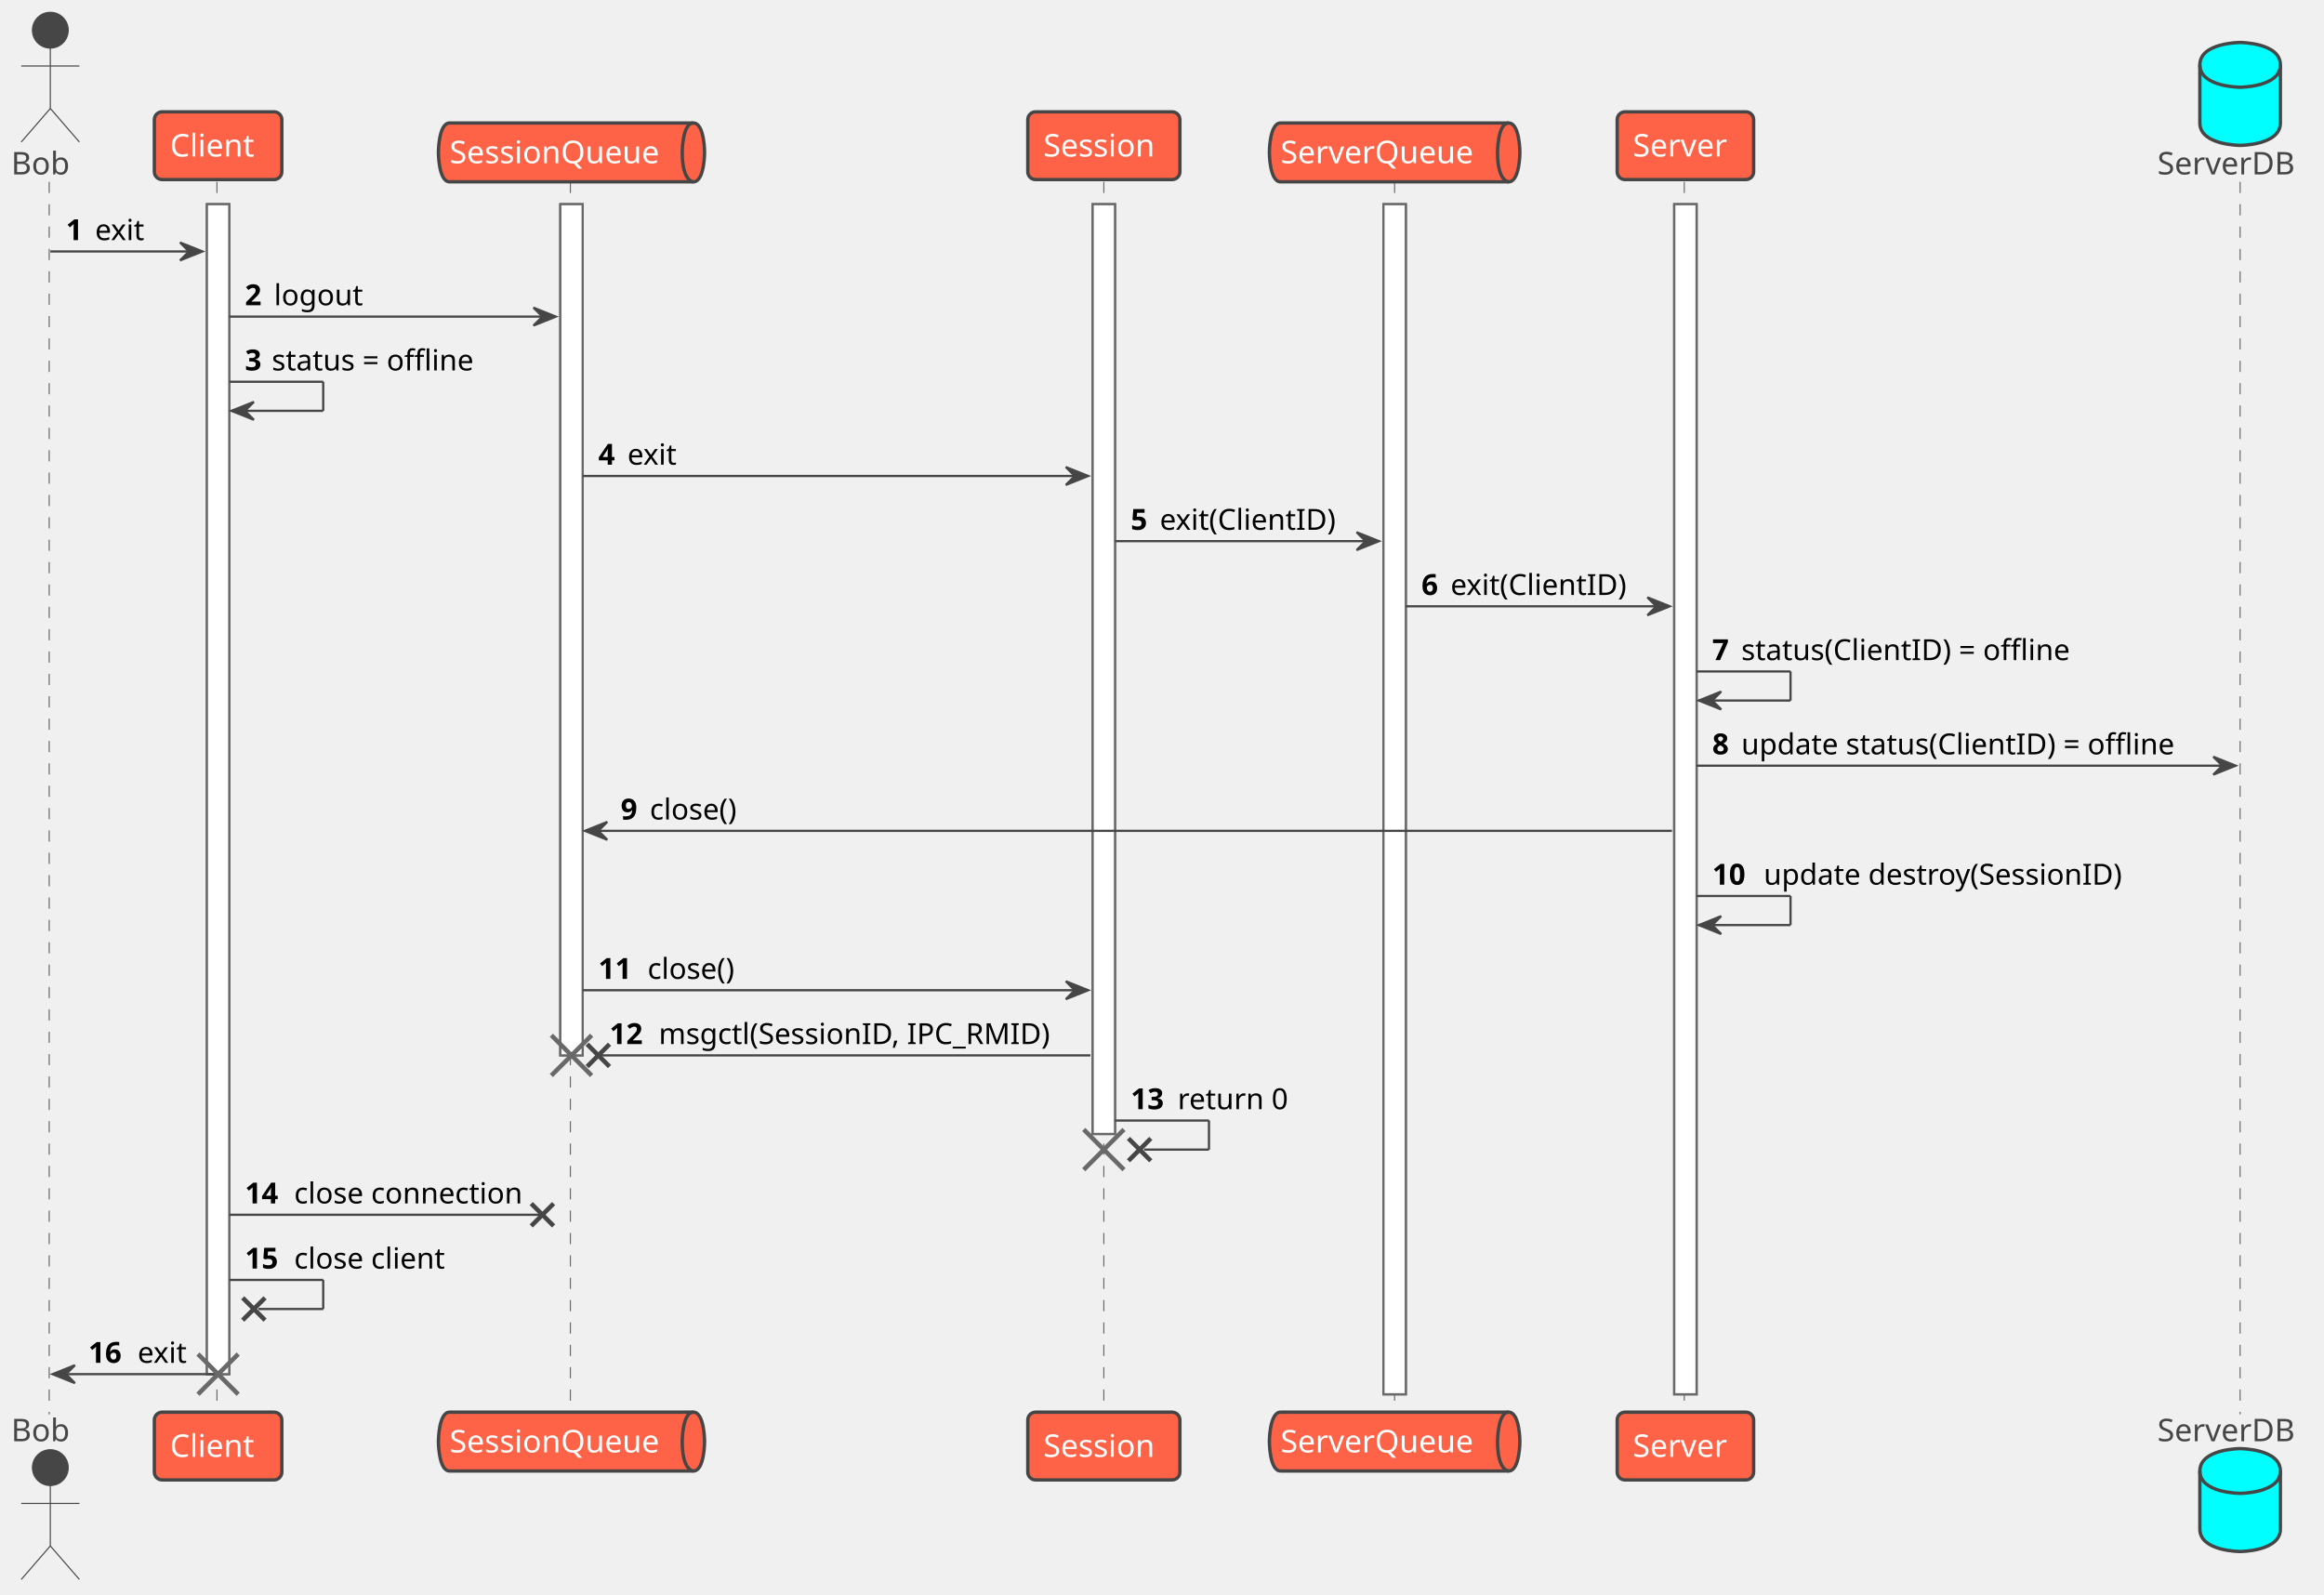
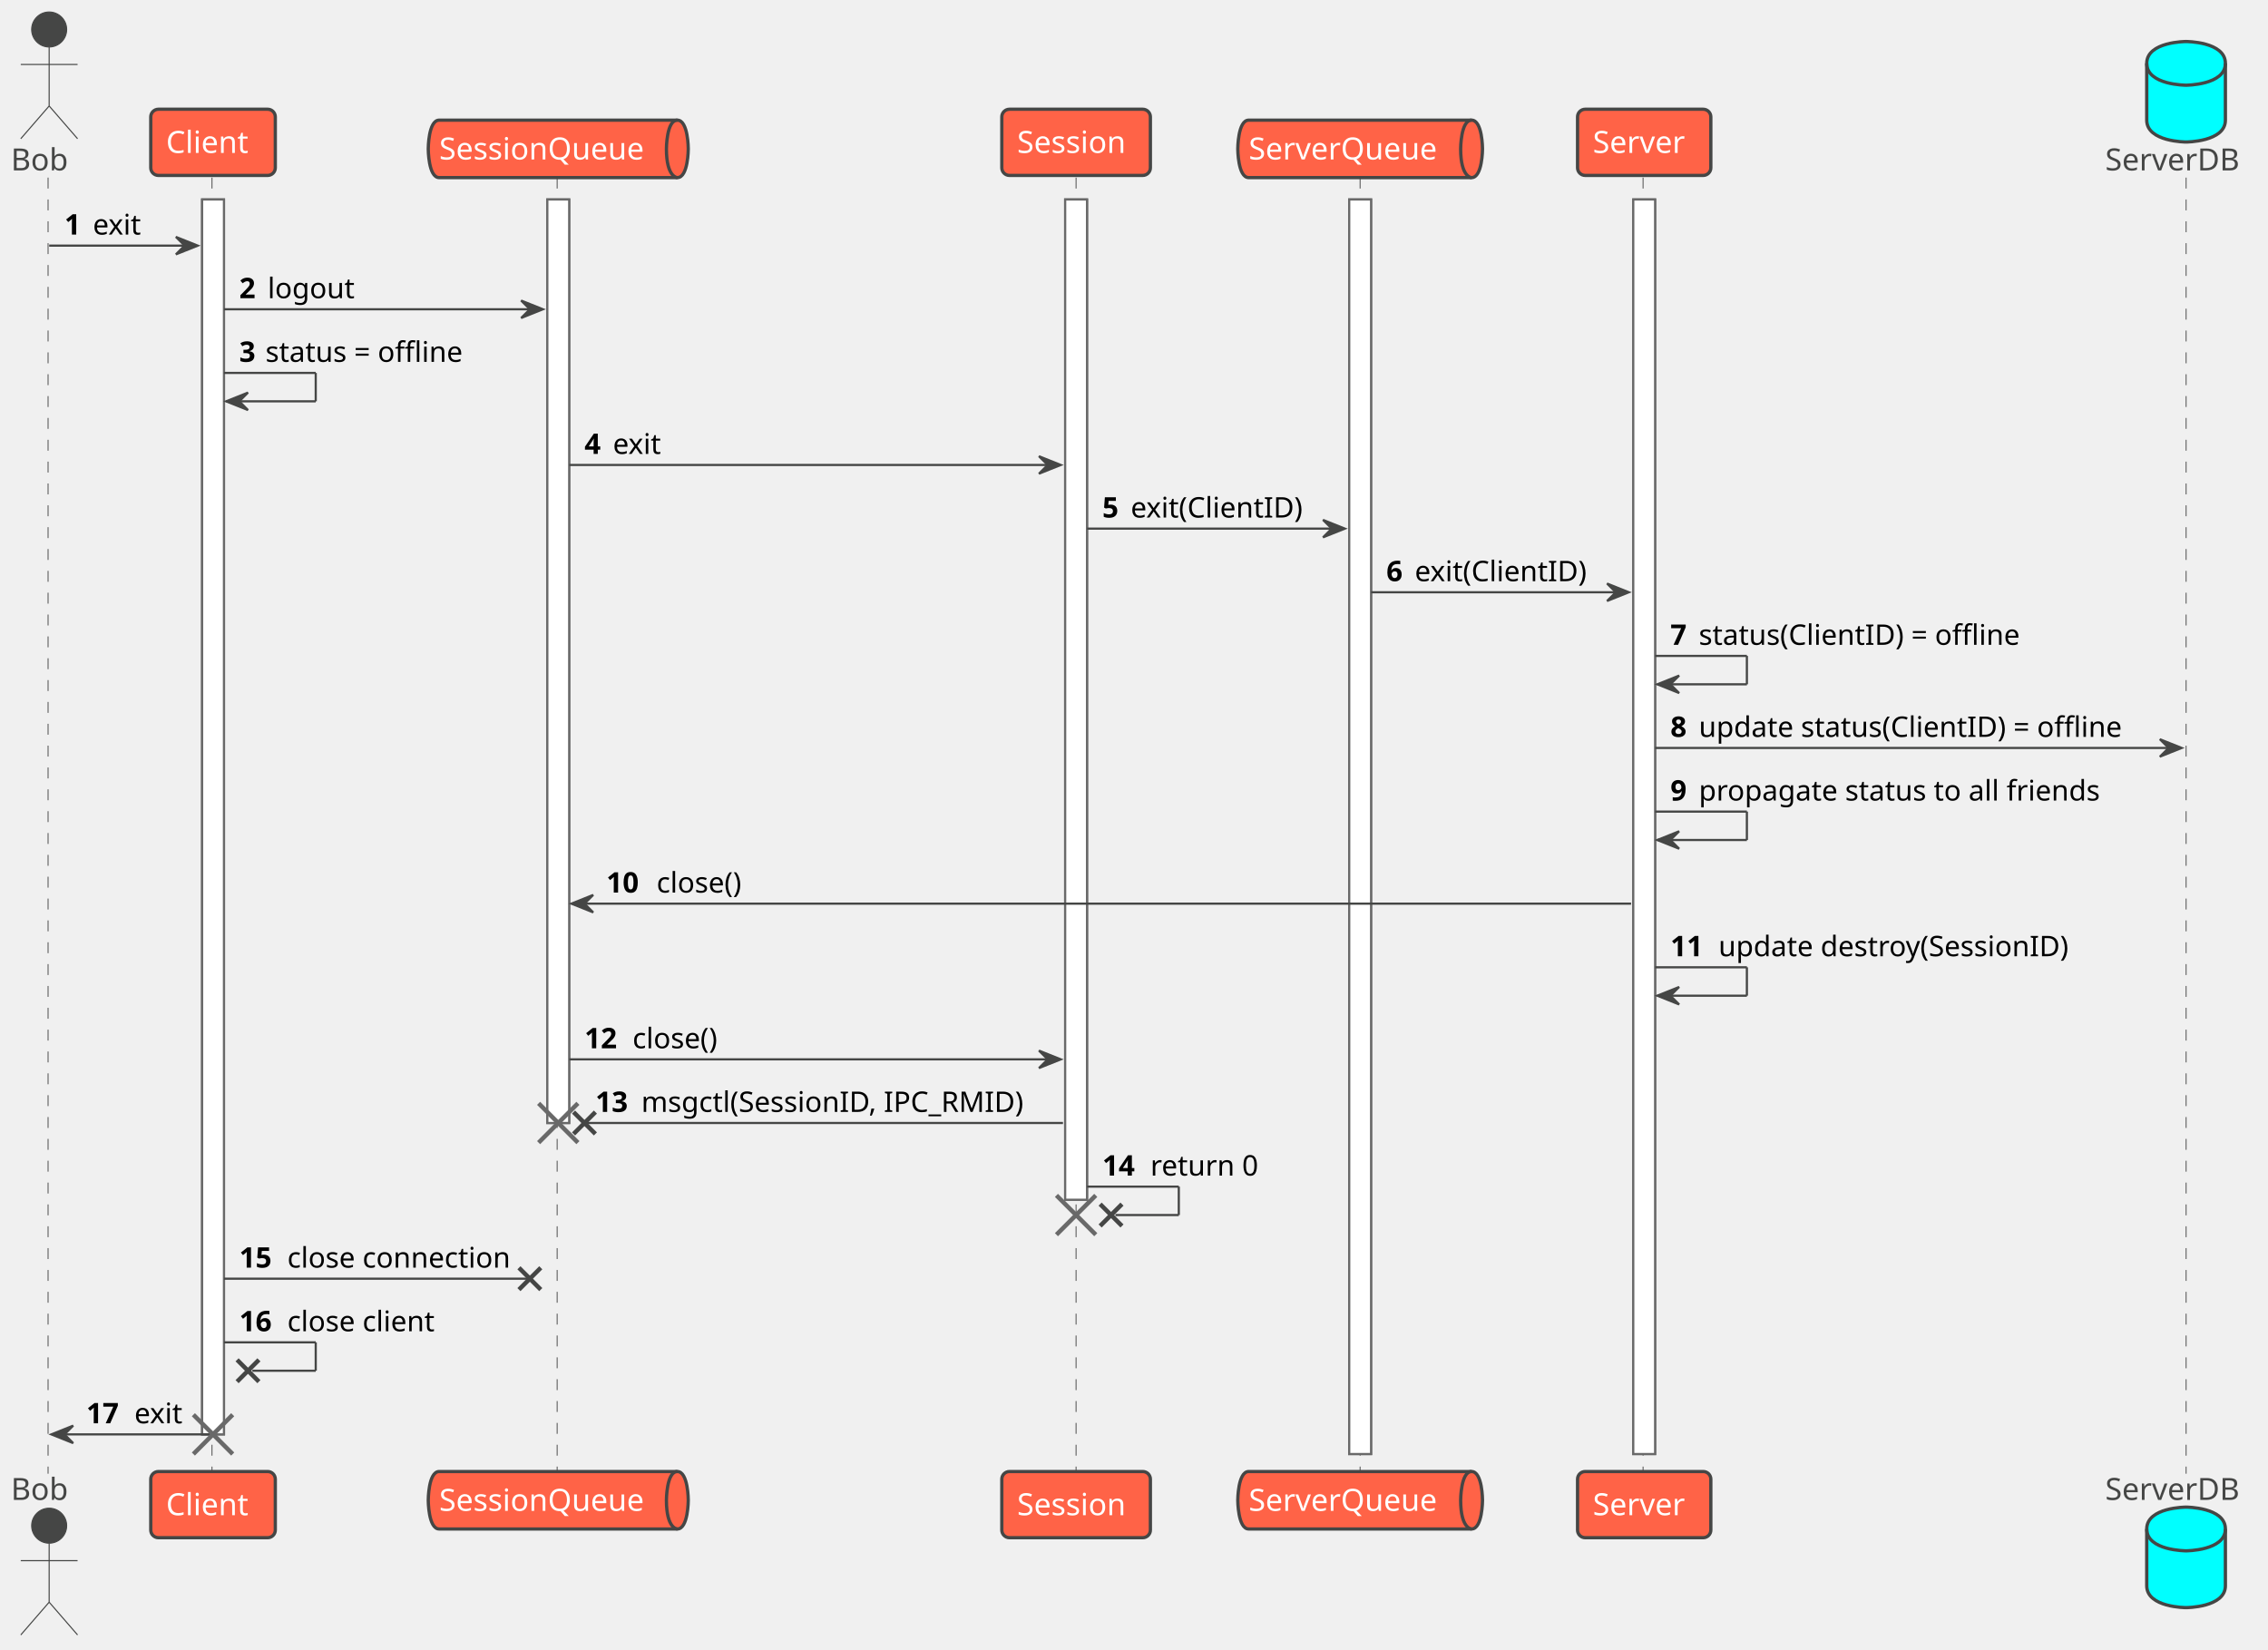
- <svg xmlns="http://www.w3.org/2000/svg" contentStyleType="text/css" height="713px" preserveAspectRatio="none" style="width:1039px;height:713px;background:#FFFFFF;" version="1.1" viewBox="0 0 1039 713" width="1039px" zoomAndPan="magnify">
+ <svg xmlns="http://www.w3.org/2000/svg" contentStyleType="text/css" height="755px" preserveAspectRatio="none" style="width:1038px;height:755px;background:#FFFFFF;" version="1.1" viewBox="0 0 1038 755" width="1038px" zoomAndPan="magnify">
  <defs />
  <g>
-     <rect fill="#FFFFFF" height="523.125" style="stroke:#696969;stroke-width:1.0;" width="10" x="92.5" y="91.297" />
-     <rect fill="#FFFFFF" height="380.594" style="stroke:#696969;stroke-width:1.0;" width="10" x="250.5" y="91.297" />
-     <rect fill="#FFFFFF" height="415.727" style="stroke:#696969;stroke-width:1.0;" width="10" x="488.5" y="91.297" />
-     <rect fill="#FFFFFF" height="532.125" style="stroke:#696969;stroke-width:1.0;" width="10" x="618.5" y="91.297" />
-     <rect fill="#FFFFFF" height="532.125" style="stroke:#696969;stroke-width:1.0;" width="10" x="748.5" y="91.297" />
-     <line style="stroke:#696969;stroke-width:0.5;stroke-dasharray:5.0,5.0;" x1="22" x2="22" y1="81.297" y2="632.422" />
-     <line style="stroke:#696969;stroke-width:0.5;stroke-dasharray:5.0,5.0;" x1="97" x2="97" y1="81.297" y2="632.422" />
-     <line style="stroke:#696969;stroke-width:0.5;stroke-dasharray:5.0,5.0;" x1="255" x2="255" y1="81.297" y2="632.422" />
-     <line style="stroke:#696969;stroke-width:0.5;stroke-dasharray:5.0,5.0;" x1="493.5" x2="493.5" y1="81.297" y2="632.422" />
-     <line style="stroke:#696969;stroke-width:0.5;stroke-dasharray:5.0,5.0;" x1="623.5" x2="623.5" y1="81.297" y2="632.422" />
-     <line style="stroke:#696969;stroke-width:0.5;stroke-dasharray:5.0,5.0;" x1="753" x2="753" y1="81.297" y2="632.422" />
-     <line style="stroke:#696969;stroke-width:0.5;stroke-dasharray:5.0,5.0;" x1="1001.5" x2="1001.5" y1="81.297" y2="632.422" />
+     <rect fill="#FFFFFF" height="565.258" style="stroke:#696969;stroke-width:1.0;" width="10" x="92.5" y="91.297" />
+     <rect fill="#FFFFFF" height="422.727" style="stroke:#696969;stroke-width:1.0;" width="10" x="250.5" y="91.297" />
+     <rect fill="#FFFFFF" height="457.859" style="stroke:#696969;stroke-width:1.0;" width="10" x="487.5" y="91.297" />
+     <rect fill="#FFFFFF" height="574.258" style="stroke:#696969;stroke-width:1.0;" width="10" x="617.5" y="91.297" />
+     <rect fill="#FFFFFF" height="574.258" style="stroke:#696969;stroke-width:1.0;" width="10" x="747.5" y="91.297" />
+     <line style="stroke:#696969;stroke-width:0.5;stroke-dasharray:5.0,5.0;" x1="22" x2="22" y1="81.297" y2="674.555" />
+     <line style="stroke:#696969;stroke-width:0.5;stroke-dasharray:5.0,5.0;" x1="97" x2="97" y1="81.297" y2="674.555" />
+     <line style="stroke:#696969;stroke-width:0.5;stroke-dasharray:5.0,5.0;" x1="255" x2="255" y1="81.297" y2="674.555" />
+     <line style="stroke:#696969;stroke-width:0.5;stroke-dasharray:5.0,5.0;" x1="492.5" x2="492.5" y1="81.297" y2="674.555" />
+     <line style="stroke:#696969;stroke-width:0.5;stroke-dasharray:5.0,5.0;" x1="622.5" x2="622.5" y1="81.297" y2="674.555" />
+     <line style="stroke:#696969;stroke-width:0.5;stroke-dasharray:5.0,5.0;" x1="752" x2="752" y1="81.297" y2="674.555" />
+     <line style="stroke:#696969;stroke-width:0.5;stroke-dasharray:5.0,5.0;" x1="1000.5" x2="1000.5" y1="81.297" y2="674.555" />
    <text fill="#454645" font-family="sans-serif" font-size="14" lengthAdjust="spacing" textLength="29" x="5" y="77.995">Bob</text>
    <ellipse cx="22.5" cy="13.5" fill="#454645" rx="8" ry="8" style="stroke:#454645;stroke-width:0.5;" />
    <path d="M22.5,21.5 L22.5,48.5 M9.5,29.5 L35.5,29.5 M22.5,48.5 L9.5,63.5 M22.5,48.5 L35.5,63.5 " fill="none" style="stroke:#454645;stroke-width:0.5;" />
-     <text fill="#454645" font-family="sans-serif" font-size="14" lengthAdjust="spacing" textLength="29" x="5" y="644.417">Bob</text>
-     <ellipse cx="22.5" cy="656.219" fill="#454645" rx="8" ry="8" style="stroke:#454645;stroke-width:0.5;" />
-     <path d="M22.5,664.219 L22.5,691.219 M9.5,672.219 L35.5,672.219 M22.5,691.219 L9.5,706.219 M22.5,691.219 L35.5,706.219 " fill="none" style="stroke:#454645;stroke-width:0.5;" />
+     <text fill="#454645" font-family="sans-serif" font-size="14" lengthAdjust="spacing" textLength="29" x="5" y="686.55">Bob</text>
+     <ellipse cx="22.5" cy="698.352" fill="#454645" rx="8" ry="8" style="stroke:#454645;stroke-width:0.5;" />
+     <path d="M22.5,706.352 L22.5,733.352 M9.5,714.352 L35.5,714.352 M22.5,733.352 L9.5,748.352 M22.5,733.352 L35.5,748.352 " fill="none" style="stroke:#454645;stroke-width:0.5;" />
    <rect fill="#FF6347" height="30.297" rx="3.5" ry="3.5" style="stroke:#454645;stroke-width:1.5;" width="57" x="69" y="50" />
    <text fill="#FFFFFF" font-family="sans-serif" font-size="14" lengthAdjust="spacing" textLength="43" x="76" y="69.995">Client</text>
-     <rect fill="#FF6347" height="30.297" rx="3.5" ry="3.5" style="stroke:#454645;stroke-width:1.5;" width="57" x="69" y="631.422" />
-     <text fill="#FFFFFF" font-family="sans-serif" font-size="14" lengthAdjust="spacing" textLength="43" x="76" y="651.417">Client</text>
+     <rect fill="#FF6347" height="30.297" rx="3.5" ry="3.5" style="stroke:#454645;stroke-width:1.5;" width="57" x="69" y="673.555" />
+     <text fill="#FFFFFF" font-family="sans-serif" font-size="14" lengthAdjust="spacing" textLength="43" x="76" y="693.55">Client</text>
    <path d="M201,55 L310,55 C315,55 315,68.148 315,68.148 C315,68.148 315,81.297 310,81.297 L201,81.297 C196,81.297 196,68.148 196,68.148 C196,68.148 196,55 201,55 " fill="#FF6347" style="stroke:#454645;stroke-width:1.5;" />
    <path d="M310,55 C305,55 305,68.148 305,68.148 C305,81.297 310,81.297 310,81.297 " fill="none" style="stroke:#454645;stroke-width:1.5;" />
    <text fill="#FFFFFF" font-family="sans-serif" font-size="14" lengthAdjust="spacing" textLength="99" x="201" y="72.995">SessionQueue</text>
-     <path d="M201,631.422 L310,631.422 C315,631.422 315,644.57 315,644.57 C315,644.57 315,657.719 310,657.719 L201,657.719 C196,657.719 196,644.57 196,644.57 C196,644.57 196,631.422 201,631.422 " fill="#FF6347" style="stroke:#454645;stroke-width:1.5;" />
-     <path d="M310,631.422 C305,631.422 305,644.57 305,644.57 C305,657.719 310,657.719 310,657.719 " fill="none" style="stroke:#454645;stroke-width:1.5;" />
-     <text fill="#FFFFFF" font-family="sans-serif" font-size="14" lengthAdjust="spacing" textLength="99" x="201" y="649.417">SessionQueue</text>
-     <rect fill="#FF6347" height="30.297" rx="3.5" ry="3.5" style="stroke:#454645;stroke-width:1.5;" width="68" x="459.5" y="50" />
-     <text fill="#FFFFFF" font-family="sans-serif" font-size="14" lengthAdjust="spacing" textLength="54" x="466.5" y="69.995">Session</text>
-     <rect fill="#FF6347" height="30.297" rx="3.5" ry="3.5" style="stroke:#454645;stroke-width:1.5;" width="68" x="459.5" y="631.422" />
-     <text fill="#FFFFFF" font-family="sans-serif" font-size="14" lengthAdjust="spacing" textLength="54" x="466.5" y="651.417">Session</text>
-     <path d="M572.5,55 L674.5,55 C679.5,55 679.5,68.148 679.5,68.148 C679.5,68.148 679.5,81.297 674.5,81.297 L572.5,81.297 C567.5,81.297 567.5,68.148 567.5,68.148 C567.5,68.148 567.5,55 572.5,55 " fill="#FF6347" style="stroke:#454645;stroke-width:1.5;" />
-     <path d="M674.5,55 C669.5,55 669.5,68.148 669.5,68.148 C669.5,81.297 674.5,81.297 674.5,81.297 " fill="none" style="stroke:#454645;stroke-width:1.5;" />
-     <text fill="#FFFFFF" font-family="sans-serif" font-size="14" lengthAdjust="spacing" textLength="92" x="572.5" y="72.995">ServerQueue</text>
-     <path d="M572.5,631.422 L674.5,631.422 C679.5,631.422 679.5,644.57 679.5,644.57 C679.5,644.57 679.5,657.719 674.5,657.719 L572.5,657.719 C567.5,657.719 567.5,644.57 567.5,644.57 C567.5,644.57 567.5,631.422 572.5,631.422 " fill="#FF6347" style="stroke:#454645;stroke-width:1.5;" />
-     <path d="M674.5,631.422 C669.5,631.422 669.5,644.57 669.5,644.57 C669.5,657.719 674.5,657.719 674.5,657.719 " fill="none" style="stroke:#454645;stroke-width:1.5;" />
-     <text fill="#FFFFFF" font-family="sans-serif" font-size="14" lengthAdjust="spacing" textLength="92" x="572.5" y="649.417">ServerQueue</text>
-     <rect fill="#FF6347" height="30.297" rx="3.5" ry="3.5" style="stroke:#454645;stroke-width:1.5;" width="61" x="723" y="50" />
-     <text fill="#FFFFFF" font-family="sans-serif" font-size="14" lengthAdjust="spacing" textLength="47" x="730" y="69.995">Server</text>
-     <rect fill="#FF6347" height="30.297" rx="3.5" ry="3.5" style="stroke:#454645;stroke-width:1.5;" width="61" x="723" y="631.422" />
-     <text fill="#FFFFFF" font-family="sans-serif" font-size="14" lengthAdjust="spacing" textLength="47" x="730" y="651.417">Server</text>
-     <text fill="#454645" font-family="sans-serif" font-size="14" lengthAdjust="spacing" textLength="68" x="964.5" y="77.995">ServerDB</text>
-     <path d="M983.5,29 C983.5,19 1001.5,19 1001.5,19 C1001.5,19 1019.5,19 1019.5,29 L1019.5,55 C1019.5,65 1001.5,65 1001.5,65 C1001.5,65 983.5,65 983.5,55 L983.5,29 " fill="#00FFFF" style="stroke:#454645;stroke-width:1.5;" />
-     <path d="M983.5,29 C983.5,39 1001.5,39 1001.5,39 C1001.5,39 1019.5,39 1019.5,29 " fill="none" style="stroke:#454645;stroke-width:1.5;" />
-     <text fill="#454645" font-family="sans-serif" font-size="14" lengthAdjust="spacing" textLength="68" x="964.5" y="644.417">ServerDB</text>
-     <path d="M983.5,657.719 C983.5,647.719 1001.5,647.719 1001.5,647.719 C1001.5,647.719 1019.5,647.719 1019.5,657.719 L1019.5,683.719 C1019.5,693.719 1001.5,693.719 1001.5,693.719 C1001.5,693.719 983.5,693.719 983.5,683.719 L983.5,657.719 " fill="#00FFFF" style="stroke:#454645;stroke-width:1.5;" />
-     <path d="M983.5,657.719 C983.5,667.719 1001.5,667.719 1001.5,667.719 C1001.5,667.719 1019.5,667.719 1019.5,657.719 " fill="none" style="stroke:#454645;stroke-width:1.5;" />
-     <rect fill="#FFFFFF" height="523.125" style="stroke:#696969;stroke-width:1.0;" width="10" x="92.5" y="91.297" />
-     <rect fill="#FFFFFF" height="380.594" style="stroke:#696969;stroke-width:1.0;" width="10" x="250.5" y="91.297" />
-     <rect fill="#FFFFFF" height="415.727" style="stroke:#696969;stroke-width:1.0;" width="10" x="488.5" y="91.297" />
-     <rect fill="#FFFFFF" height="532.125" style="stroke:#696969;stroke-width:1.0;" width="10" x="618.5" y="91.297" />
-     <rect fill="#FFFFFF" height="532.125" style="stroke:#696969;stroke-width:1.0;" width="10" x="748.5" y="91.297" />
+     <path d="M201,673.555 L310,673.555 C315,673.555 315,686.703 315,686.703 C315,686.703 315,699.852 310,699.852 L201,699.852 C196,699.852 196,686.703 196,686.703 C196,686.703 196,673.555 201,673.555 " fill="#FF6347" style="stroke:#454645;stroke-width:1.5;" />
+     <path d="M310,673.555 C305,673.555 305,686.703 305,686.703 C305,699.852 310,699.852 310,699.852 " fill="none" style="stroke:#454645;stroke-width:1.5;" />
+     <text fill="#FFFFFF" font-family="sans-serif" font-size="14" lengthAdjust="spacing" textLength="99" x="201" y="691.55">SessionQueue</text>
+     <rect fill="#FF6347" height="30.297" rx="3.5" ry="3.5" style="stroke:#454645;stroke-width:1.5;" width="68" x="458.5" y="50" />
+     <text fill="#FFFFFF" font-family="sans-serif" font-size="14" lengthAdjust="spacing" textLength="54" x="465.5" y="69.995">Session</text>
+     <rect fill="#FF6347" height="30.297" rx="3.5" ry="3.5" style="stroke:#454645;stroke-width:1.5;" width="68" x="458.5" y="673.555" />
+     <text fill="#FFFFFF" font-family="sans-serif" font-size="14" lengthAdjust="spacing" textLength="54" x="465.5" y="693.55">Session</text>
+     <path d="M571.5,55 L673.5,55 C678.5,55 678.5,68.148 678.5,68.148 C678.5,68.148 678.5,81.297 673.5,81.297 L571.5,81.297 C566.5,81.297 566.5,68.148 566.5,68.148 C566.5,68.148 566.5,55 571.5,55 " fill="#FF6347" style="stroke:#454645;stroke-width:1.5;" />
+     <path d="M673.5,55 C668.5,55 668.5,68.148 668.5,68.148 C668.5,81.297 673.5,81.297 673.5,81.297 " fill="none" style="stroke:#454645;stroke-width:1.5;" />
+     <text fill="#FFFFFF" font-family="sans-serif" font-size="14" lengthAdjust="spacing" textLength="92" x="571.5" y="72.995">ServerQueue</text>
+     <path d="M571.5,673.555 L673.5,673.555 C678.5,673.555 678.5,686.703 678.5,686.703 C678.5,686.703 678.5,699.852 673.5,699.852 L571.5,699.852 C566.5,699.852 566.5,686.703 566.5,686.703 C566.5,686.703 566.5,673.555 571.5,673.555 " fill="#FF6347" style="stroke:#454645;stroke-width:1.5;" />
+     <path d="M673.5,673.555 C668.5,673.555 668.5,686.703 668.5,686.703 C668.5,699.852 673.5,699.852 673.5,699.852 " fill="none" style="stroke:#454645;stroke-width:1.5;" />
+     <text fill="#FFFFFF" font-family="sans-serif" font-size="14" lengthAdjust="spacing" textLength="92" x="571.5" y="691.55">ServerQueue</text>
+     <rect fill="#FF6347" height="30.297" rx="3.5" ry="3.5" style="stroke:#454645;stroke-width:1.5;" width="61" x="722" y="50" />
+     <text fill="#FFFFFF" font-family="sans-serif" font-size="14" lengthAdjust="spacing" textLength="47" x="729" y="69.995">Server</text>
+     <rect fill="#FF6347" height="30.297" rx="3.5" ry="3.5" style="stroke:#454645;stroke-width:1.5;" width="61" x="722" y="673.555" />
+     <text fill="#FFFFFF" font-family="sans-serif" font-size="14" lengthAdjust="spacing" textLength="47" x="729" y="693.55">Server</text>
+     <text fill="#454645" font-family="sans-serif" font-size="14" lengthAdjust="spacing" textLength="68" x="963.5" y="77.995">ServerDB</text>
+     <path d="M982.5,29 C982.5,19 1000.5,19 1000.5,19 C1000.5,19 1018.5,19 1018.5,29 L1018.5,55 C1018.5,65 1000.5,65 1000.5,65 C1000.5,65 982.5,65 982.5,55 L982.5,29 " fill="#00FFFF" style="stroke:#454645;stroke-width:1.5;" />
+     <path d="M982.5,29 C982.5,39 1000.5,39 1000.5,39 C1000.5,39 1018.5,39 1018.5,29 " fill="none" style="stroke:#454645;stroke-width:1.5;" />
+     <text fill="#454645" font-family="sans-serif" font-size="14" lengthAdjust="spacing" textLength="68" x="963.5" y="686.55">ServerDB</text>
+     <path d="M982.5,699.852 C982.5,689.852 1000.5,689.852 1000.5,689.852 C1000.5,689.852 1018.5,689.852 1018.5,699.852 L1018.5,725.852 C1018.5,735.852 1000.5,735.852 1000.5,735.852 C1000.5,735.852 982.5,735.852 982.5,725.852 L982.5,699.852 " fill="#00FFFF" style="stroke:#454645;stroke-width:1.5;" />
+     <path d="M982.5,699.852 C982.5,709.852 1000.5,709.852 1000.5,709.852 C1000.5,709.852 1018.5,709.852 1018.5,699.852 " fill="none" style="stroke:#454645;stroke-width:1.5;" />
+     <rect fill="#FFFFFF" height="565.258" style="stroke:#696969;stroke-width:1.0;" width="10" x="92.5" y="91.297" />
+     <rect fill="#FFFFFF" height="422.727" style="stroke:#696969;stroke-width:1.0;" width="10" x="250.5" y="91.297" />
+     <rect fill="#FFFFFF" height="457.859" style="stroke:#696969;stroke-width:1.0;" width="10" x="487.5" y="91.297" />
+     <rect fill="#FFFFFF" height="574.258" style="stroke:#696969;stroke-width:1.0;" width="10" x="617.5" y="91.297" />
+     <rect fill="#FFFFFF" height="574.258" style="stroke:#696969;stroke-width:1.0;" width="10" x="747.5" y="91.297" />
    <polygon fill="#454645" points="80.5,108.43,90.5,112.43,80.5,116.43,84.5,112.43" style="stroke:#454645;stroke-width:1.0;" />
    <line style="stroke:#454645;stroke-width:1.0;" x1="22.5" x2="86.5" y1="112.43" y2="112.43" />
    <text fill="#000000" font-family="sans-serif" font-size="13" font-weight="bold" lengthAdjust="spacing" textLength="9" x="29.5" y="107.364">1</text>
    <text fill="#000000" font-family="sans-serif" font-size="13" lengthAdjust="spacing" textLength="24" x="42.5" y="107.364">exit</text>
    <polygon fill="#454645" points="238.5,137.562,248.5,141.562,238.5,145.562,242.5,141.562" style="stroke:#454645;stroke-width:1.0;" />
    <line style="stroke:#454645;stroke-width:1.0;" x1="102.5" x2="244.5" y1="141.562" y2="141.562" />
    <text fill="#000000" font-family="sans-serif" font-size="13" font-weight="bold" lengthAdjust="spacing" textLength="9" x="109.5" y="136.497">2</text>
    <text fill="#000000" font-family="sans-serif" font-size="13" lengthAdjust="spacing" textLength="40" x="122.5" y="136.497">logout</text>
    <line style="stroke:#454645;stroke-width:1.0;" x1="102.5" x2="144.5" y1="170.695" y2="170.695" />
    <line style="stroke:#454645;stroke-width:1.0;" x1="144.5" x2="144.5" y1="170.695" y2="183.695" />
    <line style="stroke:#454645;stroke-width:1.0;" x1="103.5" x2="144.5" y1="183.695" y2="183.695" />
    <polygon fill="#454645" points="113.5,179.695,103.5,183.695,113.5,187.695,109.5,183.695" style="stroke:#454645;stroke-width:1.0;" />
    <text fill="#000000" font-family="sans-serif" font-size="13" font-weight="bold" lengthAdjust="spacing" textLength="8" x="109.5" y="165.629">3</text>
    <text fill="#000000" font-family="sans-serif" font-size="13" lengthAdjust="spacing" textLength="98" x="121.5" y="165.629">status = offline</text>
-     <polygon fill="#454645" points="476.5,208.828,486.5,212.828,476.5,216.828,480.5,212.828" style="stroke:#454645;stroke-width:1.0;" />
-     <line style="stroke:#454645;stroke-width:1.0;" x1="260.5" x2="482.5" y1="212.828" y2="212.828" />
+     <polygon fill="#454645" points="475.5,208.828,485.5,212.828,475.5,216.828,479.5,212.828" style="stroke:#454645;stroke-width:1.0;" />
+     <line style="stroke:#454645;stroke-width:1.0;" x1="260.5" x2="481.5" y1="212.828" y2="212.828" />
    <text fill="#000000" font-family="sans-serif" font-size="13" font-weight="bold" lengthAdjust="spacing" textLength="9" x="267.5" y="207.762">4</text>
    <text fill="#000000" font-family="sans-serif" font-size="13" lengthAdjust="spacing" textLength="24" x="280.5" y="207.762">exit</text>
-     <polygon fill="#454645" points="606.5,237.961,616.5,241.961,606.5,245.961,610.5,241.961" style="stroke:#454645;stroke-width:1.0;" />
-     <line style="stroke:#454645;stroke-width:1.0;" x1="498.5" x2="612.5" y1="241.961" y2="241.961" />
-     <text fill="#000000" font-family="sans-serif" font-size="13" font-weight="bold" lengthAdjust="spacing" textLength="9" x="505.5" y="236.895">5</text>
-     <text fill="#000000" font-family="sans-serif" font-size="13" lengthAdjust="spacing" textLength="83" x="518.5" y="236.895">exit(ClientID)</text>
-     <polygon fill="#454645" points="736.5,267.094,746.5,271.094,736.5,275.094,740.5,271.094" style="stroke:#454645;stroke-width:1.0;" />
-     <line style="stroke:#454645;stroke-width:1.0;" x1="628.5" x2="742.5" y1="271.094" y2="271.094" />
-     <text fill="#000000" font-family="sans-serif" font-size="13" font-weight="bold" lengthAdjust="spacing" textLength="9" x="635.5" y="266.028">6</text>
-     <text fill="#000000" font-family="sans-serif" font-size="13" lengthAdjust="spacing" textLength="83" x="648.5" y="266.028">exit(ClientID)</text>
-     <line style="stroke:#454645;stroke-width:1.0;" x1="758.5" x2="800.5" y1="300.227" y2="300.227" />
-     <line style="stroke:#454645;stroke-width:1.0;" x1="800.5" x2="800.5" y1="300.227" y2="313.227" />
-     <line style="stroke:#454645;stroke-width:1.0;" x1="759.5" x2="800.5" y1="313.227" y2="313.227" />
-     <polygon fill="#454645" points="769.5,309.227,759.5,313.227,769.5,317.227,765.5,313.227" style="stroke:#454645;stroke-width:1.0;" />
-     <text fill="#000000" font-family="sans-serif" font-size="13" font-weight="bold" lengthAdjust="spacing" textLength="9" x="765.5" y="295.161">7</text>
-     <text fill="#000000" font-family="sans-serif" font-size="13" lengthAdjust="spacing" textLength="157" x="778.5" y="295.161">status(ClientID) = offline</text>
-     <polygon fill="#454645" points="989.5,338.359,999.5,342.359,989.5,346.359,993.5,342.359" style="stroke:#454645;stroke-width:1.0;" />
-     <line style="stroke:#454645;stroke-width:1.0;" x1="758.5" x2="995.5" y1="342.359" y2="342.359" />
-     <text fill="#000000" font-family="sans-serif" font-size="13" font-weight="bold" lengthAdjust="spacing" textLength="9" x="765.5" y="337.293">8</text>
-     <text fill="#000000" font-family="sans-serif" font-size="13" lengthAdjust="spacing" textLength="206" x="778.5" y="337.293">update status(ClientID) = offline</text>
-     <polygon fill="#454645" points="271.5,367.492,261.5,371.492,271.5,375.492,267.5,371.492" style="stroke:#454645;stroke-width:1.0;" />
-     <line style="stroke:#454645;stroke-width:1.0;" x1="265.5" x2="747.5" y1="371.492" y2="371.492" />
-     <text fill="#000000" font-family="sans-serif" font-size="13" font-weight="bold" lengthAdjust="spacing" textLength="9" x="277.5" y="366.426">9</text>
-     <text fill="#000000" font-family="sans-serif" font-size="13" lengthAdjust="spacing" textLength="43" x="290.5" y="366.426">close()</text>
-     <line style="stroke:#454645;stroke-width:1.0;" x1="758.5" x2="800.5" y1="400.625" y2="400.625" />
-     <line style="stroke:#454645;stroke-width:1.0;" x1="800.5" x2="800.5" y1="400.625" y2="413.625" />
-     <line style="stroke:#454645;stroke-width:1.0;" x1="759.5" x2="800.5" y1="413.625" y2="413.625" />
-     <polygon fill="#454645" points="769.5,409.625,759.5,413.625,769.5,417.625,765.5,413.625" style="stroke:#454645;stroke-width:1.0;" />
-     <text fill="#000000" font-family="sans-serif" font-size="13" font-weight="bold" lengthAdjust="spacing" textLength="19" x="765.5" y="395.559">10</text>
-     <text fill="#000000" font-family="sans-serif" font-size="13" lengthAdjust="spacing" textLength="170" x="788.5" y="395.559">update destroy(SessionID)</text>
-     <polygon fill="#454645" points="476.5,438.758,486.5,442.758,476.5,446.758,480.5,442.758" style="stroke:#454645;stroke-width:1.0;" />
-     <line style="stroke:#454645;stroke-width:1.0;" x1="260.5" x2="482.5" y1="442.758" y2="442.758" />
-     <text fill="#000000" font-family="sans-serif" font-size="13" font-weight="bold" lengthAdjust="spacing" textLength="18" x="267.5" y="437.692">11</text>
-     <text fill="#000000" font-family="sans-serif" font-size="13" lengthAdjust="spacing" textLength="43" x="289.5" y="437.692">close()</text>
-     <line style="stroke:#454645;stroke-width:2.0;" x1="262.5" x2="272.5" y1="466.891" y2="476.891" />
-     <line style="stroke:#454645;stroke-width:2.0;" x1="262.5" x2="272.5" y1="476.891" y2="466.891" />
-     <line style="stroke:#454645;stroke-width:1.0;" x1="267.5" x2="487.5" y1="471.891" y2="471.891" />
-     <text fill="#000000" font-family="sans-serif" font-size="13" font-weight="bold" lengthAdjust="spacing" textLength="18" x="272.5" y="466.825">12</text>
-     <text fill="#000000" font-family="sans-serif" font-size="13" lengthAdjust="spacing" textLength="182" x="294.5" y="466.825">msgctl(SessionID, IPC_RMID)</text>
-     <line style="stroke:#696969;stroke-width:2.0;" x1="246.5" x2="264.5" y1="462.891" y2="480.891" />
-     <line style="stroke:#696969;stroke-width:2.0;" x1="246.5" x2="264.5" y1="480.891" y2="462.891" />
-     <line style="stroke:#454645;stroke-width:1.0;" x1="498.5" x2="540.5" y1="501.023" y2="501.023" />
-     <line style="stroke:#454645;stroke-width:1.0;" x1="540.5" x2="540.5" y1="501.023" y2="514.023" />
-     <line style="stroke:#454645;stroke-width:1.0;" x1="511.5" x2="540.5" y1="514.023" y2="514.023" />
-     <line style="stroke:#454645;stroke-width:2.0;" x1="504.5" x2="514.5" y1="509.023" y2="519.023" />
-     <line style="stroke:#454645;stroke-width:2.0;" x1="504.5" x2="514.5" y1="519.023" y2="509.023" />
-     <text fill="#000000" font-family="sans-serif" font-size="13" font-weight="bold" lengthAdjust="spacing" textLength="17" x="505.5" y="495.957">13</text>
-     <text fill="#000000" font-family="sans-serif" font-size="13" lengthAdjust="spacing" textLength="51" x="526.5" y="495.957">return 0</text>
-     <line style="stroke:#696969;stroke-width:2.0;" x1="484.5" x2="502.5" y1="505.023" y2="523.023" />
-     <line style="stroke:#696969;stroke-width:2.0;" x1="484.5" x2="502.5" y1="523.023" y2="505.023" />
-     <line style="stroke:#454645;stroke-width:2.0;" x1="237.5" x2="247.5" y1="538.156" y2="548.156" />
-     <line style="stroke:#454645;stroke-width:2.0;" x1="237.5" x2="247.5" y1="548.156" y2="538.156" />
-     <line style="stroke:#454645;stroke-width:1.0;" x1="102.5" x2="242.5" y1="543.156" y2="543.156" />
-     <text fill="#000000" font-family="sans-serif" font-size="13" font-weight="bold" lengthAdjust="spacing" textLength="18" x="109.5" y="538.09">14</text>
-     <text fill="#000000" font-family="sans-serif" font-size="13" lengthAdjust="spacing" textLength="107" x="131.5" y="538.09">close connection</text>
-     <line style="stroke:#454645;stroke-width:1.0;" x1="102.5" x2="144.5" y1="572.289" y2="572.289" />
-     <line style="stroke:#454645;stroke-width:1.0;" x1="144.5" x2="144.5" y1="572.289" y2="585.289" />
-     <line style="stroke:#454645;stroke-width:1.0;" x1="115.5" x2="144.5" y1="585.289" y2="585.289" />
-     <line style="stroke:#454645;stroke-width:2.0;" x1="108.5" x2="118.5" y1="580.289" y2="590.289" />
-     <line style="stroke:#454645;stroke-width:2.0;" x1="108.5" x2="118.5" y1="590.289" y2="580.289" />
-     <text fill="#000000" font-family="sans-serif" font-size="13" font-weight="bold" lengthAdjust="spacing" textLength="18" x="109.5" y="567.223">15</text>
-     <text fill="#000000" font-family="sans-serif" font-size="13" lengthAdjust="spacing" textLength="71" x="131.5" y="567.223">close client</text>
-     <polygon fill="#454645" points="33.5,610.422,23.5,614.422,33.5,618.422,29.5,614.422" style="stroke:#454645;stroke-width:1.0;" />
-     <line style="stroke:#454645;stroke-width:1.0;" x1="27.5" x2="96.5" y1="614.422" y2="614.422" />
-     <text fill="#000000" font-family="sans-serif" font-size="13" font-weight="bold" lengthAdjust="spacing" textLength="18" x="39.5" y="609.356">16</text>
-     <text fill="#000000" font-family="sans-serif" font-size="13" lengthAdjust="spacing" textLength="24" x="61.5" y="609.356">exit</text>
-     <line style="stroke:#696969;stroke-width:2.0;" x1="88.5" x2="106.5" y1="605.422" y2="623.422" />
-     <line style="stroke:#696969;stroke-width:2.0;" x1="88.5" x2="106.5" y1="623.422" y2="605.422" />
+     <polygon fill="#454645" points="605.5,237.961,615.5,241.961,605.5,245.961,609.5,241.961" style="stroke:#454645;stroke-width:1.0;" />
+     <line style="stroke:#454645;stroke-width:1.0;" x1="497.5" x2="611.5" y1="241.961" y2="241.961" />
+     <text fill="#000000" font-family="sans-serif" font-size="13" font-weight="bold" lengthAdjust="spacing" textLength="9" x="504.5" y="236.895">5</text>
+     <text fill="#000000" font-family="sans-serif" font-size="13" lengthAdjust="spacing" textLength="83" x="517.5" y="236.895">exit(ClientID)</text>
+     <polygon fill="#454645" points="735.5,267.094,745.5,271.094,735.5,275.094,739.5,271.094" style="stroke:#454645;stroke-width:1.0;" />
+     <line style="stroke:#454645;stroke-width:1.0;" x1="627.5" x2="741.5" y1="271.094" y2="271.094" />
+     <text fill="#000000" font-family="sans-serif" font-size="13" font-weight="bold" lengthAdjust="spacing" textLength="9" x="634.5" y="266.028">6</text>
+     <text fill="#000000" font-family="sans-serif" font-size="13" lengthAdjust="spacing" textLength="83" x="647.5" y="266.028">exit(ClientID)</text>
+     <line style="stroke:#454645;stroke-width:1.0;" x1="757.5" x2="799.5" y1="300.227" y2="300.227" />
+     <line style="stroke:#454645;stroke-width:1.0;" x1="799.5" x2="799.5" y1="300.227" y2="313.227" />
+     <line style="stroke:#454645;stroke-width:1.0;" x1="758.5" x2="799.5" y1="313.227" y2="313.227" />
+     <polygon fill="#454645" points="768.5,309.227,758.5,313.227,768.5,317.227,764.5,313.227" style="stroke:#454645;stroke-width:1.0;" />
+     <text fill="#000000" font-family="sans-serif" font-size="13" font-weight="bold" lengthAdjust="spacing" textLength="9" x="764.5" y="295.161">7</text>
+     <text fill="#000000" font-family="sans-serif" font-size="13" lengthAdjust="spacing" textLength="157" x="777.5" y="295.161">status(ClientID) = offline</text>
+     <polygon fill="#454645" points="988.5,338.359,998.5,342.359,988.5,346.359,992.5,342.359" style="stroke:#454645;stroke-width:1.0;" />
+     <line style="stroke:#454645;stroke-width:1.0;" x1="757.5" x2="994.5" y1="342.359" y2="342.359" />
+     <text fill="#000000" font-family="sans-serif" font-size="13" font-weight="bold" lengthAdjust="spacing" textLength="9" x="764.5" y="337.293">8</text>
+     <text fill="#000000" font-family="sans-serif" font-size="13" lengthAdjust="spacing" textLength="206" x="777.5" y="337.293">update status(ClientID) = offline</text>
+     <line style="stroke:#454645;stroke-width:1.0;" x1="757.5" x2="799.5" y1="371.492" y2="371.492" />
+     <line style="stroke:#454645;stroke-width:1.0;" x1="799.5" x2="799.5" y1="371.492" y2="384.492" />
+     <line style="stroke:#454645;stroke-width:1.0;" x1="758.5" x2="799.5" y1="384.492" y2="384.492" />
+     <polygon fill="#454645" points="768.5,380.492,758.5,384.492,768.5,388.492,764.5,384.492" style="stroke:#454645;stroke-width:1.0;" />
+     <text fill="#000000" font-family="sans-serif" font-size="13" font-weight="bold" lengthAdjust="spacing" textLength="9" x="764.5" y="366.426">9</text>
+     <text fill="#000000" font-family="sans-serif" font-size="13" lengthAdjust="spacing" textLength="193" x="777.5" y="366.426">propagate status to all friends</text>
+     <polygon fill="#454645" points="271.5,409.625,261.5,413.625,271.5,417.625,267.5,413.625" style="stroke:#454645;stroke-width:1.0;" />
+     <line style="stroke:#454645;stroke-width:1.0;" x1="265.5" x2="746.5" y1="413.625" y2="413.625" />
+     <text fill="#000000" font-family="sans-serif" font-size="13" font-weight="bold" lengthAdjust="spacing" textLength="19" x="277.5" y="408.559">10</text>
+     <text fill="#000000" font-family="sans-serif" font-size="13" lengthAdjust="spacing" textLength="43" x="300.5" y="408.559">close()</text>
+     <line style="stroke:#454645;stroke-width:1.0;" x1="757.5" x2="799.5" y1="442.758" y2="442.758" />
+     <line style="stroke:#454645;stroke-width:1.0;" x1="799.5" x2="799.5" y1="442.758" y2="455.758" />
+     <line style="stroke:#454645;stroke-width:1.0;" x1="758.5" x2="799.5" y1="455.758" y2="455.758" />
+     <polygon fill="#454645" points="768.5,451.758,758.5,455.758,768.5,459.758,764.5,455.758" style="stroke:#454645;stroke-width:1.0;" />
+     <text fill="#000000" font-family="sans-serif" font-size="13" font-weight="bold" lengthAdjust="spacing" textLength="18" x="764.5" y="437.692">11</text>
+     <text fill="#000000" font-family="sans-serif" font-size="13" lengthAdjust="spacing" textLength="170" x="786.5" y="437.692">update destroy(SessionID)</text>
+     <polygon fill="#454645" points="475.5,480.891,485.5,484.891,475.5,488.891,479.5,484.891" style="stroke:#454645;stroke-width:1.0;" />
+     <line style="stroke:#454645;stroke-width:1.0;" x1="260.5" x2="481.5" y1="484.891" y2="484.891" />
+     <text fill="#000000" font-family="sans-serif" font-size="13" font-weight="bold" lengthAdjust="spacing" textLength="18" x="267.5" y="479.825">12</text>
+     <text fill="#000000" font-family="sans-serif" font-size="13" lengthAdjust="spacing" textLength="43" x="289.5" y="479.825">close()</text>
+     <line style="stroke:#454645;stroke-width:2.0;" x1="262.5" x2="272.5" y1="509.023" y2="519.023" />
+     <line style="stroke:#454645;stroke-width:2.0;" x1="262.5" x2="272.5" y1="519.023" y2="509.023" />
+     <line style="stroke:#454645;stroke-width:1.0;" x1="267.5" x2="486.5" y1="514.023" y2="514.023" />
+     <text fill="#000000" font-family="sans-serif" font-size="13" font-weight="bold" lengthAdjust="spacing" textLength="17" x="272.5" y="508.957">13</text>
+     <text fill="#000000" font-family="sans-serif" font-size="13" lengthAdjust="spacing" textLength="182" x="293.5" y="508.957">msgctl(SessionID, IPC_RMID)</text>
+     <line style="stroke:#696969;stroke-width:2.0;" x1="246.5" x2="264.5" y1="505.023" y2="523.023" />
+     <line style="stroke:#696969;stroke-width:2.0;" x1="246.5" x2="264.5" y1="523.023" y2="505.023" />
+     <line style="stroke:#454645;stroke-width:1.0;" x1="497.5" x2="539.5" y1="543.156" y2="543.156" />
+     <line style="stroke:#454645;stroke-width:1.0;" x1="539.5" x2="539.5" y1="543.156" y2="556.156" />
+     <line style="stroke:#454645;stroke-width:1.0;" x1="510.5" x2="539.5" y1="556.156" y2="556.156" />
+     <line style="stroke:#454645;stroke-width:2.0;" x1="503.5" x2="513.5" y1="551.156" y2="561.156" />
+     <line style="stroke:#454645;stroke-width:2.0;" x1="503.5" x2="513.5" y1="561.156" y2="551.156" />
+     <text fill="#000000" font-family="sans-serif" font-size="13" font-weight="bold" lengthAdjust="spacing" textLength="18" x="504.5" y="538.09">14</text>
+     <text fill="#000000" font-family="sans-serif" font-size="13" lengthAdjust="spacing" textLength="51" x="526.5" y="538.09">return 0</text>
+     <line style="stroke:#696969;stroke-width:2.0;" x1="483.5" x2="501.5" y1="547.156" y2="565.156" />
+     <line style="stroke:#696969;stroke-width:2.0;" x1="483.5" x2="501.5" y1="565.156" y2="547.156" />
+     <line style="stroke:#454645;stroke-width:2.0;" x1="237.5" x2="247.5" y1="580.289" y2="590.289" />
+     <line style="stroke:#454645;stroke-width:2.0;" x1="237.5" x2="247.5" y1="590.289" y2="580.289" />
+     <line style="stroke:#454645;stroke-width:1.0;" x1="102.5" x2="242.5" y1="585.289" y2="585.289" />
+     <text fill="#000000" font-family="sans-serif" font-size="13" font-weight="bold" lengthAdjust="spacing" textLength="18" x="109.5" y="580.223">15</text>
+     <text fill="#000000" font-family="sans-serif" font-size="13" lengthAdjust="spacing" textLength="107" x="131.5" y="580.223">close connection</text>
+     <line style="stroke:#454645;stroke-width:1.0;" x1="102.5" x2="144.5" y1="614.422" y2="614.422" />
+     <line style="stroke:#454645;stroke-width:1.0;" x1="144.5" x2="144.5" y1="614.422" y2="627.422" />
+     <line style="stroke:#454645;stroke-width:1.0;" x1="115.5" x2="144.5" y1="627.422" y2="627.422" />
+     <line style="stroke:#454645;stroke-width:2.0;" x1="108.5" x2="118.5" y1="622.422" y2="632.422" />
+     <line style="stroke:#454645;stroke-width:2.0;" x1="108.5" x2="118.5" y1="632.422" y2="622.422" />
+     <text fill="#000000" font-family="sans-serif" font-size="13" font-weight="bold" lengthAdjust="spacing" textLength="18" x="109.5" y="609.356">16</text>
+     <text fill="#000000" font-family="sans-serif" font-size="13" lengthAdjust="spacing" textLength="71" x="131.5" y="609.356">close client</text>
+     <polygon fill="#454645" points="33.5,652.555,23.5,656.555,33.5,660.555,29.5,656.555" style="stroke:#454645;stroke-width:1.0;" />
+     <line style="stroke:#454645;stroke-width:1.0;" x1="27.5" x2="96.5" y1="656.555" y2="656.555" />
+     <text fill="#000000" font-family="sans-serif" font-size="13" font-weight="bold" lengthAdjust="spacing" textLength="18" x="39.5" y="651.489">17</text>
+     <text fill="#000000" font-family="sans-serif" font-size="13" lengthAdjust="spacing" textLength="24" x="61.5" y="651.489">exit</text>
+     <line style="stroke:#696969;stroke-width:2.0;" x1="88.5" x2="106.5" y1="647.555" y2="665.555" />
+     <line style="stroke:#696969;stroke-width:2.0;" x1="88.5" x2="106.5" y1="665.555" y2="647.555" />
  </g>
</svg>
